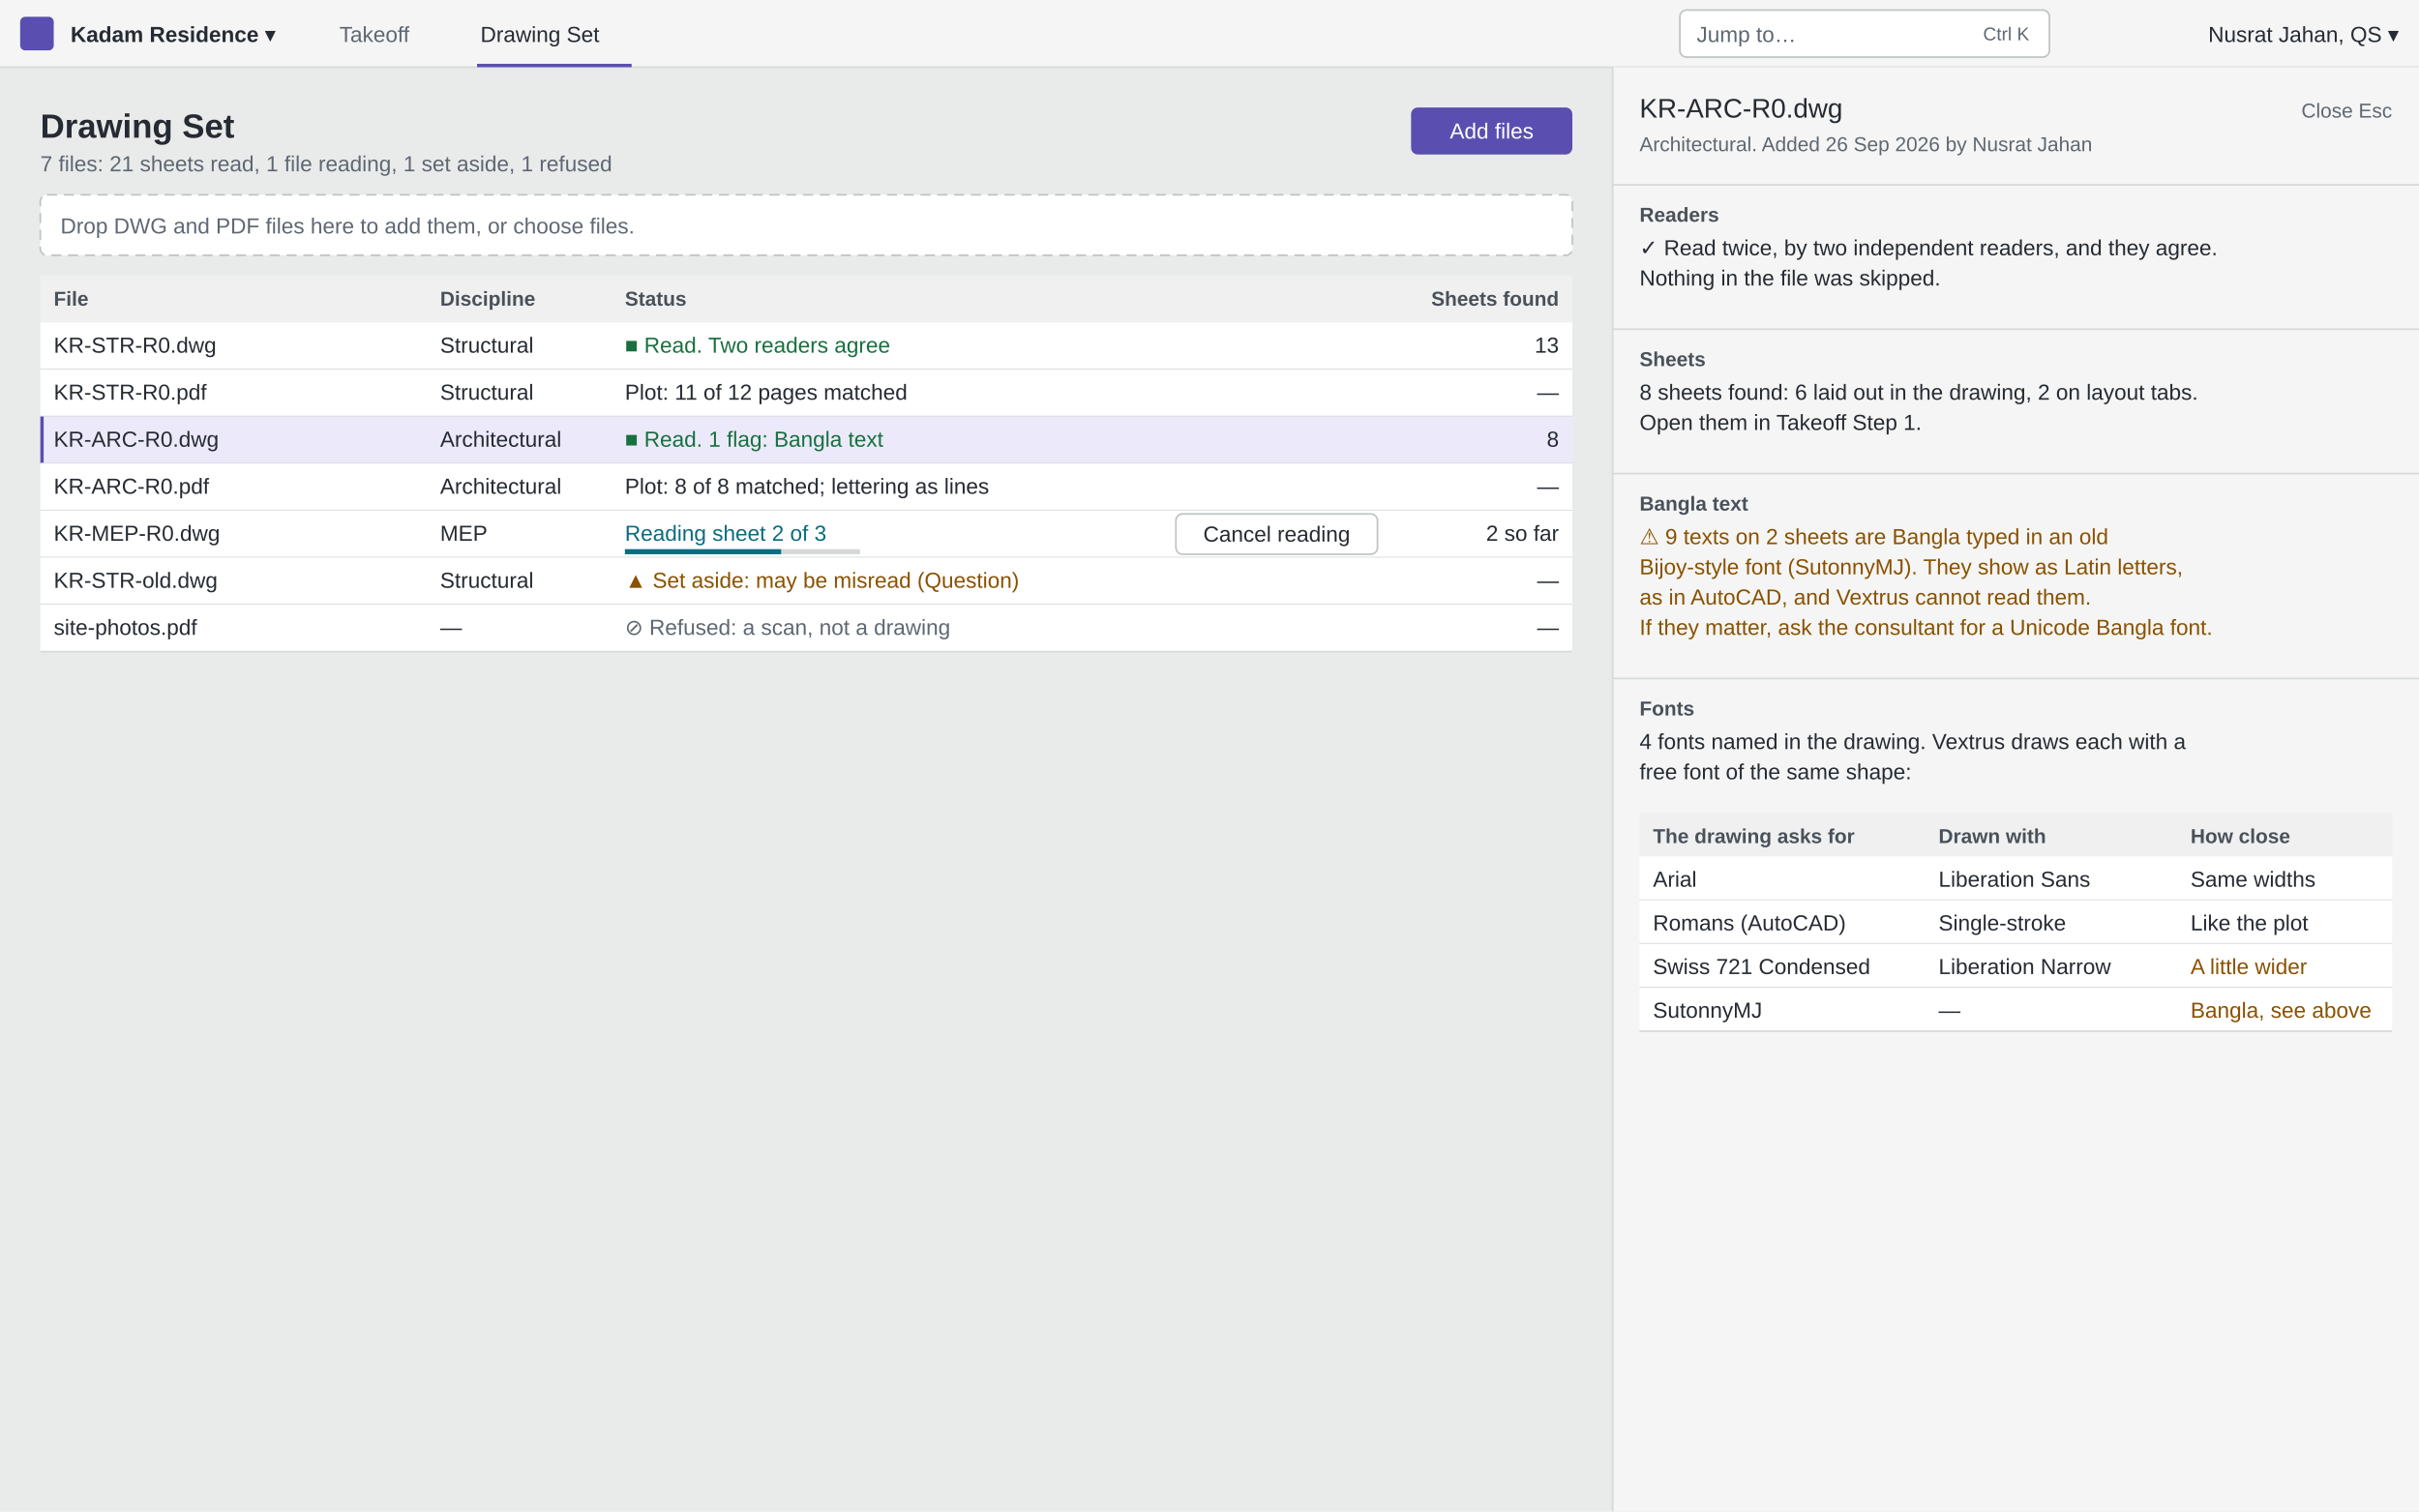
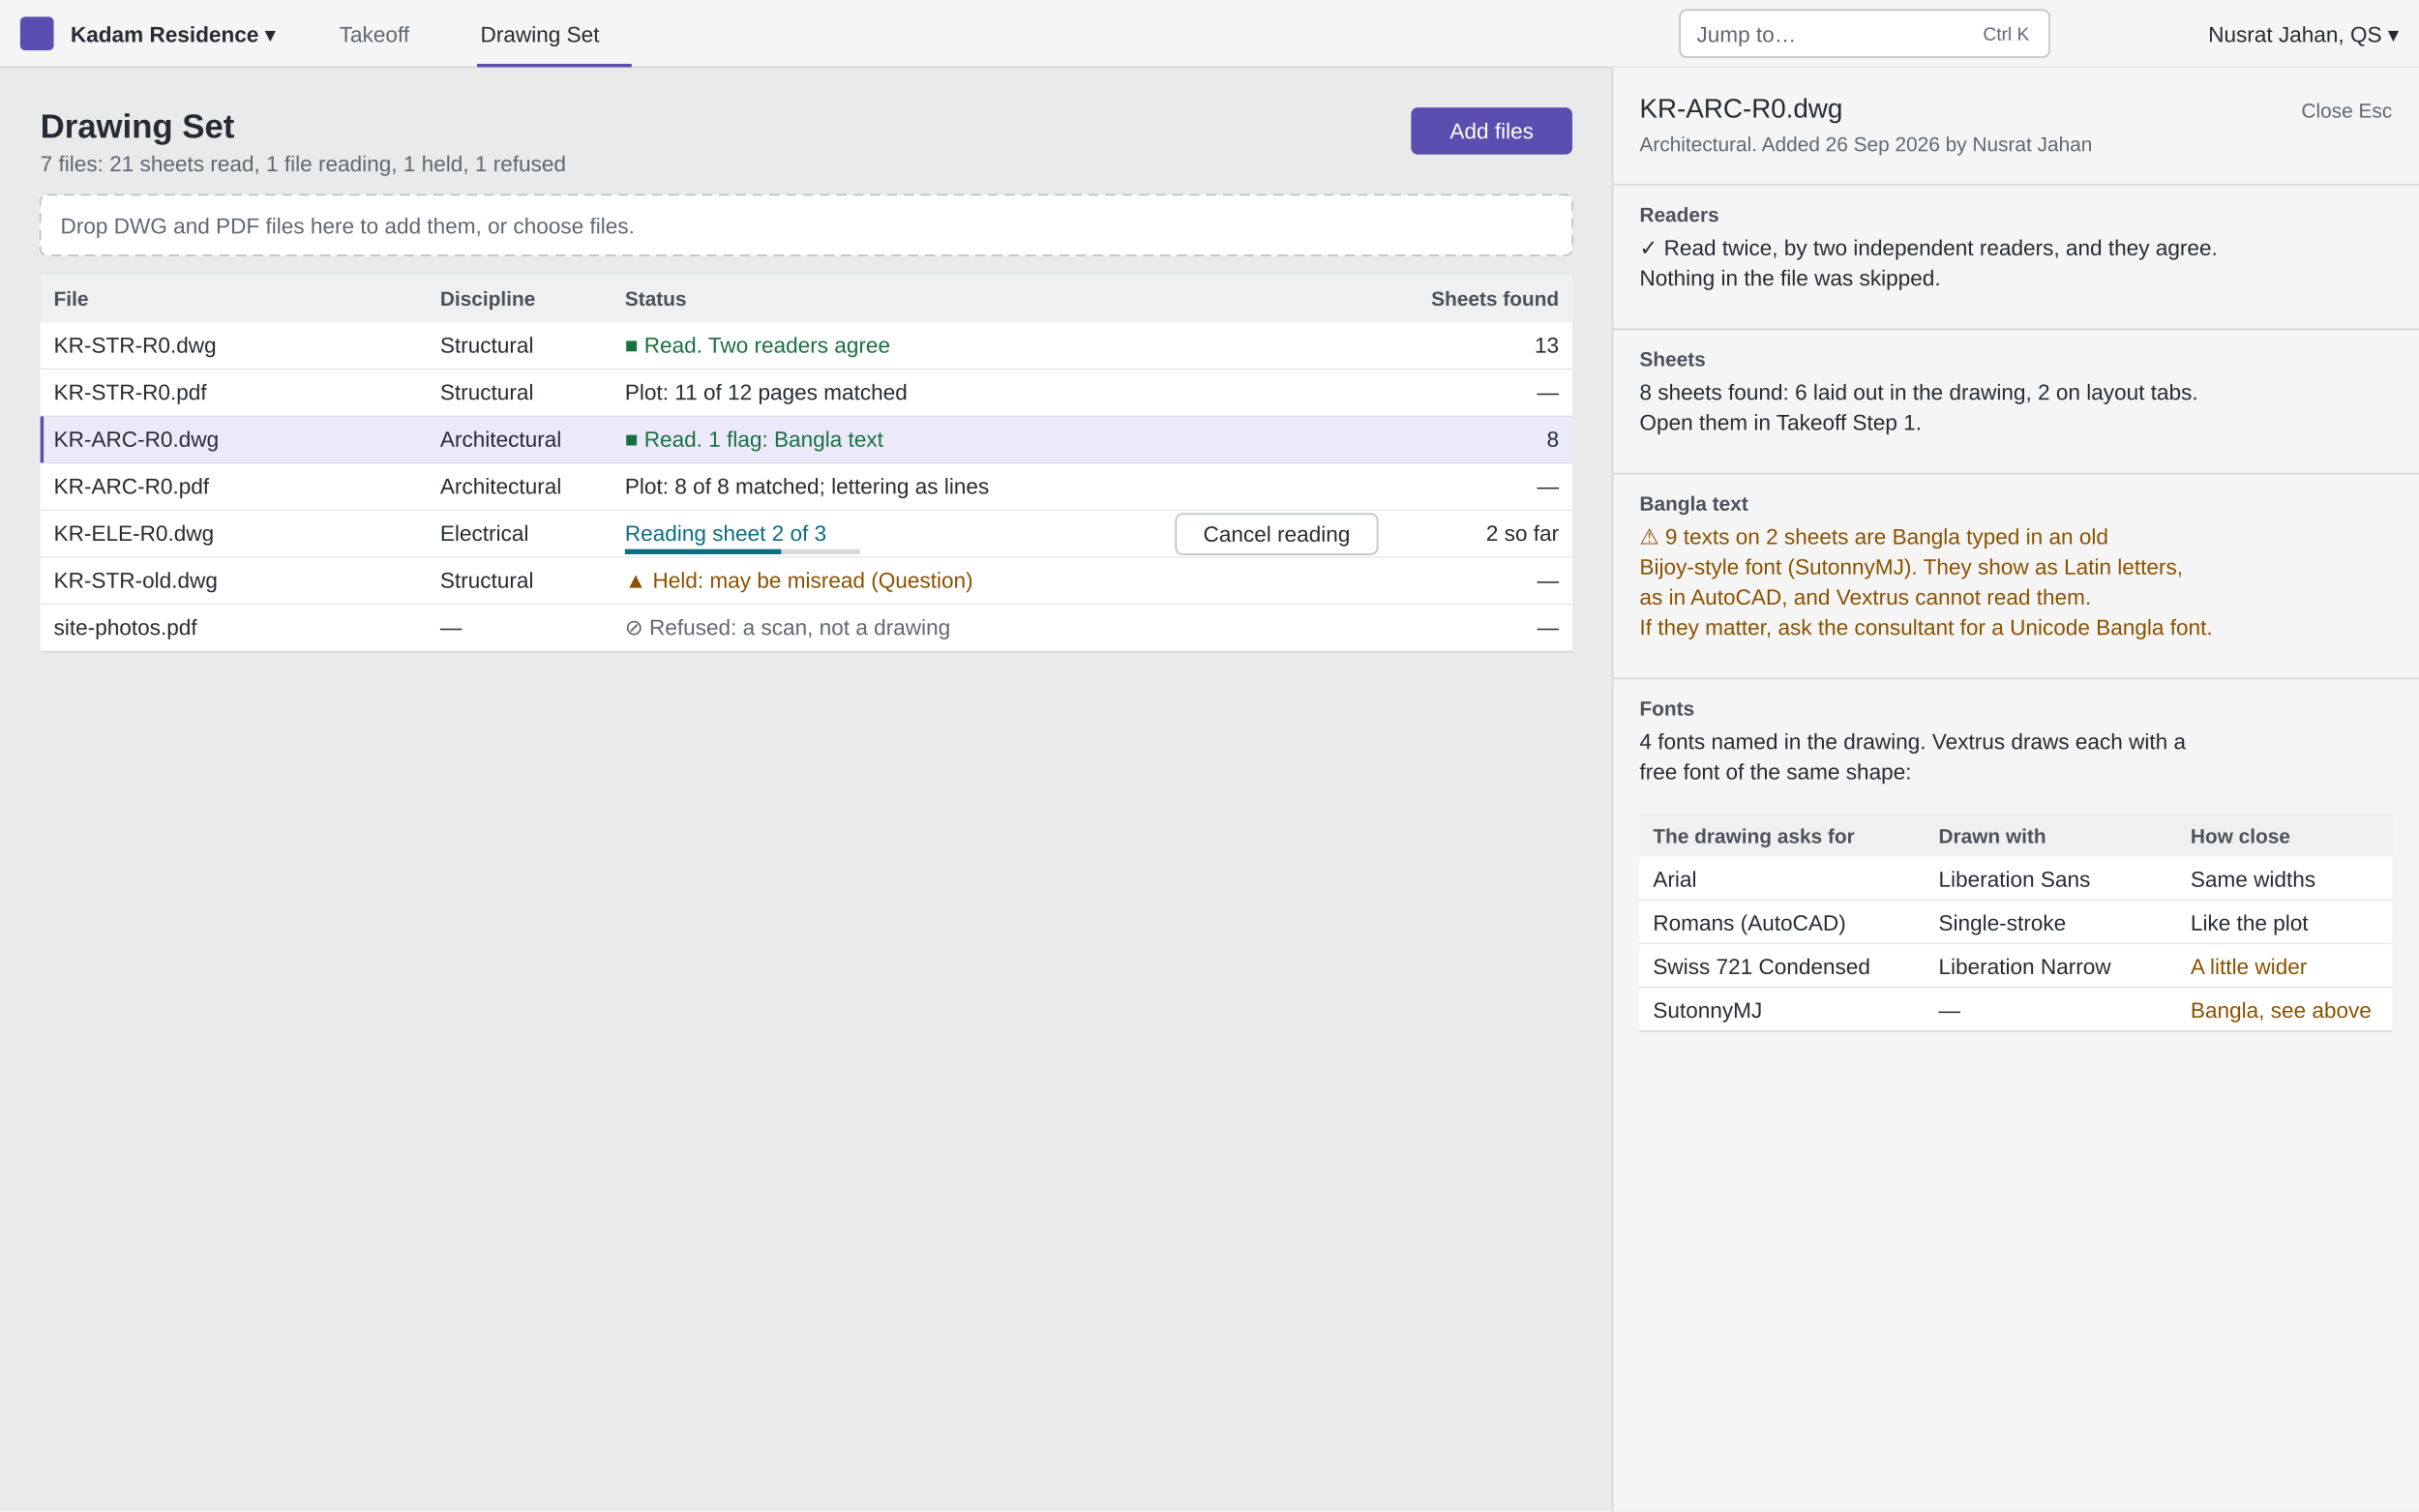
<svg xmlns="http://www.w3.org/2000/svg" width="1440" height="900" viewBox="0 0 1440 900" font-family="Archivo, Arial, sans-serif">
  <rect x="0" y="0" width="1440" height="900" rx="0" fill="#E9EBEA" />
  <rect x="0" y="0" width="1440" height="40" rx="0" fill="#F4F5F4" />
  <line x1="0" y1="40" x2="1440" y2="40" stroke="#D6D9D8" stroke-width="1" />
  <rect x="12" y="10" width="20" height="20" rx="3" fill="#5A4FB0" />
  <text x="42" y="25" font-size="13" fill="#262B33" font-weight="600" text-anchor="start">Kadam Residence ▾</text>
  <text x="202" y="25" font-size="13" fill="#5F6772" font-weight="400" text-anchor="start">Takeoff</text>
  <text x="286" y="25" font-size="13" fill="#262B33" font-weight="500" text-anchor="start">Drawing Set</text>
  <rect x="284" y="38" width="92" height="2" rx="0" fill="#5A4FB0" />
  <rect x="1000" y="6" width="220" height="28" rx="4" fill="#FFFFFF" stroke="#BFC4C3" stroke-width="1" />
  <text x="1010" y="25" font-size="13" fill="#5F6772" font-weight="400" text-anchor="start">Jump to…</text>
  <text x="1208" y="24" font-size="11" fill="#5F6772" font-weight="500" text-anchor="end">Ctrl K</text>
  <text x="1428" y="25" font-size="13" fill="#262B33" font-weight="400" text-anchor="end">Nusrat Jahan, QS ▾</text>
  <text x="24" y="82" font-size="20" fill="#262B33" font-weight="600" text-anchor="start">Drawing Set</text>
-   <text x="24" y="102" font-size="13" fill="#5F6772" font-weight="400" text-anchor="start">7 files: 21 sheets read, 1 file reading, 1 set aside, 1 refused</text>
+   <text x="24" y="102" font-size="13" fill="#5F6772" font-weight="400" text-anchor="start">7 files: 21 sheets read, 1 file reading, 1 held, 1 refused</text>
  <rect x="840" y="64" width="96" height="28" rx="4" fill="#5A4FB0" />
  <text x="888.0" y="82.5" font-size="13" fill="#fff" font-weight="500" text-anchor="middle">Add files</text>
  <rect x="24" y="116" width="912" height="36" rx="4" fill="#FFFFFF" stroke="#BFC4C3" stroke-width="1" stroke-dasharray="6 4" />
  <text x="36" y="139" font-size="13" fill="#5F6772" font-weight="400" text-anchor="start">Drop DWG and PDF files here to add them, or choose files.</text>
  <rect x="24" y="164" width="912" height="28" rx="0" fill="#EFF0EF" />
  <text x="32" y="182" font-size="12" fill="#4A515B" font-weight="600" text-anchor="start">File</text>
  <text x="262" y="182" font-size="12" fill="#4A515B" font-weight="600" text-anchor="start">Discipline</text>
  <text x="372" y="182" font-size="12" fill="#4A515B" font-weight="600" text-anchor="start">Status</text>
  <text x="928" y="182" font-size="12" fill="#4A515B" font-weight="600" text-anchor="end">Sheets found</text>
  <rect x="24" y="192" width="912" height="28" rx="0" fill="#FFFFFF" />
  <line x1="24" y1="220" x2="936" y2="220" stroke="#D6D9D8" stroke-width="1" />
  <text x="32" y="210" font-size="13" fill="#262B33" font-weight="400" text-anchor="start">KR-STR-R0.dwg</text>
  <text x="262" y="210" font-size="13" fill="#262B33" font-weight="400" text-anchor="start">Structural</text>
  <text x="372" y="210" font-size="13" fill="#18703F" font-weight="400" text-anchor="start">■ Read. Two readers agree</text>
  <text x="928" y="210" font-size="13" fill="#262B33" font-weight="400" text-anchor="end">13</text>
  <rect x="24" y="220" width="912" height="28" rx="0" fill="#FFFFFF" />
  <line x1="24" y1="248" x2="936" y2="248" stroke="#D6D9D8" stroke-width="1" />
  <text x="32" y="238" font-size="13" fill="#262B33" font-weight="400" text-anchor="start">KR-STR-R0.pdf</text>
  <text x="262" y="238" font-size="13" fill="#262B33" font-weight="400" text-anchor="start">Structural</text>
  <text x="372" y="238" font-size="13" fill="#262B33" font-weight="400" text-anchor="start">Plot: 11 of 12 pages matched</text>
  <text x="928" y="238" font-size="13" fill="#262B33" font-weight="400" text-anchor="end">—</text>
  <rect x="24" y="248" width="912" height="28" rx="0" fill="#ECEAFA" />
  <rect x="24" y="248" width="2" height="28" rx="0" fill="#5A4FB0" />
  <line x1="24" y1="276" x2="936" y2="276" stroke="#D6D9D8" stroke-width="1" />
  <text x="32" y="266" font-size="13" fill="#262B33" font-weight="400" text-anchor="start">KR-ARC-R0.dwg</text>
  <text x="262" y="266" font-size="13" fill="#262B33" font-weight="400" text-anchor="start">Architectural</text>
  <text x="372" y="266" font-size="13" fill="#18703F" font-weight="400" text-anchor="start">■ Read. 1 flag: Bangla text</text>
  <text x="928" y="266" font-size="13" fill="#262B33" font-weight="400" text-anchor="end">8</text>
  <rect x="24" y="276" width="912" height="28" rx="0" fill="#FFFFFF" />
  <line x1="24" y1="304" x2="936" y2="304" stroke="#D6D9D8" stroke-width="1" />
  <text x="32" y="294" font-size="13" fill="#262B33" font-weight="400" text-anchor="start">KR-ARC-R0.pdf</text>
  <text x="262" y="294" font-size="13" fill="#262B33" font-weight="400" text-anchor="start">Architectural</text>
  <text x="372" y="294" font-size="13" fill="#262B33" font-weight="400" text-anchor="start">Plot: 8 of 8 matched; lettering as lines</text>
  <text x="928" y="294" font-size="13" fill="#262B33" font-weight="400" text-anchor="end">—</text>
  <rect x="24" y="304" width="912" height="28" rx="0" fill="#FFFFFF" />
  <line x1="24" y1="332" x2="936" y2="332" stroke="#D6D9D8" stroke-width="1" />
-   <text x="32" y="322" font-size="13" fill="#262B33" font-weight="400" text-anchor="start">KR-MEP-R0.dwg</text>
-   <text x="262" y="322" font-size="13" fill="#262B33" font-weight="400" text-anchor="start">MEP</text>
+   <text x="32" y="322" font-size="13" fill="#262B33" font-weight="400" text-anchor="start">KR-ELE-R0.dwg</text>
+   <text x="262" y="322" font-size="13" fill="#262B33" font-weight="400" text-anchor="start">Electrical</text>
  <text x="372" y="322" font-size="13" fill="#0A6C80" font-weight="400" text-anchor="start">Reading sheet 2 of 3</text>
  <text x="928" y="322" font-size="13" fill="#262B33" font-weight="400" text-anchor="end">2 so far</text>
  <rect x="24" y="332" width="912" height="28" rx="0" fill="#FFFFFF" />
  <line x1="24" y1="360" x2="936" y2="360" stroke="#D6D9D8" stroke-width="1" />
  <text x="32" y="350" font-size="13" fill="#262B33" font-weight="400" text-anchor="start">KR-STR-old.dwg</text>
  <text x="262" y="350" font-size="13" fill="#262B33" font-weight="400" text-anchor="start">Structural</text>
-   <text x="372" y="350" font-size="13" fill="#8A5100" font-weight="400" text-anchor="start">▲ Set aside: may be misread (Question)</text>
+   <text x="372" y="350" font-size="13" fill="#8A5100" font-weight="400" text-anchor="start">▲ Held: may be misread (Question)</text>
  <text x="928" y="350" font-size="13" fill="#262B33" font-weight="400" text-anchor="end">—</text>
  <rect x="24" y="360" width="912" height="28" rx="0" fill="#FFFFFF" />
  <line x1="24" y1="388" x2="936" y2="388" stroke="#D6D9D8" stroke-width="1" />
  <text x="32" y="378" font-size="13" fill="#262B33" font-weight="400" text-anchor="start">site-photos.pdf</text>
  <text x="262" y="378" font-size="13" fill="#262B33" font-weight="400" text-anchor="start">—</text>
  <text x="372" y="378" font-size="13" fill="#5F6772" font-weight="400" text-anchor="start">⊘ Refused: a scan, not a drawing</text>
  <text x="928" y="378" font-size="13" fill="#262B33" font-weight="400" text-anchor="end">—</text>
  <rect x="372" y="327" width="140" height="3" rx="0" fill="#D6D9D8" />
  <rect x="372" y="327" width="93" height="3" rx="0" fill="#0A6C80" />
  <rect x="700" y="306" width="120" height="24" rx="4" fill="#FFFFFF" stroke="#BFC4C3" stroke-width="1" />
  <text x="760.0" y="322.5" font-size="13" fill="#262B33" font-weight="500" text-anchor="middle">Cancel reading</text>
  <rect x="960" y="40" width="480" height="860" rx="0" fill="#F4F5F4" />
  <line x1="960" y1="40" x2="960" y2="900" stroke="#D6D9D8" stroke-width="1" />
  <text x="976" y="70" font-size="16" fill="#262B33" font-weight="500" text-anchor="start">KR-ARC-R0.dwg</text>
  <text x="1424" y="70" font-size="12" fill="#5F6772" font-weight="400" text-anchor="end">Close  Esc</text>
  <text x="976" y="90" font-size="12" fill="#5F6772" font-weight="400" text-anchor="start">Architectural. Added 26 Sep 2026 by Nusrat Jahan</text>
  <line x1="960" y1="110" x2="1440" y2="110" stroke="#D6D9D8" stroke-width="1" />
  <text x="976" y="132" font-size="12" fill="#4A515B" font-weight="600" text-anchor="start">Readers</text>
  <text x="976" y="152" font-size="13" fill="#262B33" font-weight="400" text-anchor="start">✓ Read twice, by two independent readers, and they agree.</text>
  <text x="976" y="170" font-size="13" fill="#262B33" font-weight="400" text-anchor="start">Nothing in the file was skipped.</text>
  <line x1="960" y1="196" x2="1440" y2="196" stroke="#D6D9D8" stroke-width="1" />
  <text x="976" y="218" font-size="12" fill="#4A515B" font-weight="600" text-anchor="start">Sheets</text>
  <text x="976" y="238" font-size="13" fill="#262B33" font-weight="400" text-anchor="start">8 sheets found: 6 laid out in the drawing, 2 on layout tabs.</text>
  <text x="976" y="256" font-size="13" fill="#262B33" font-weight="400" text-anchor="start">Open them in Takeoff Step 1.</text>
  <line x1="960" y1="282" x2="1440" y2="282" stroke="#D6D9D8" stroke-width="1" />
  <text x="976" y="304" font-size="12" fill="#4A515B" font-weight="600" text-anchor="start">Bangla text</text>
  <text x="976" y="324" font-size="13" fill="#8A5100" font-weight="400" text-anchor="start">⚠ 9 texts on 2 sheets are Bangla typed in an old</text>
  <text x="976" y="342" font-size="13" fill="#8A5100" font-weight="400" text-anchor="start">Bijoy-style font (SutonnyMJ). They show as Latin letters,</text>
  <text x="976" y="360" font-size="13" fill="#8A5100" font-weight="400" text-anchor="start">as in AutoCAD, and Vextrus cannot read them.</text>
  <text x="976" y="378" font-size="13" fill="#8A5100" font-weight="400" text-anchor="start">If they matter, ask the consultant for a Unicode Bangla font.</text>
  <line x1="960" y1="404" x2="1440" y2="404" stroke="#D6D9D8" stroke-width="1" />
  <text x="976" y="426" font-size="12" fill="#4A515B" font-weight="600" text-anchor="start">Fonts</text>
  <text x="976" y="446" font-size="13" fill="#262B33" font-weight="400" text-anchor="start">4 fonts named in the drawing. Vextrus draws each with a</text>
  <text x="976" y="464" font-size="13" fill="#262B33" font-weight="400" text-anchor="start">free font of the same shape:</text>
  <rect x="976" y="484" width="448" height="26" rx="0" fill="#EFF0EF" />
  <text x="984" y="502" font-size="12" fill="#4A515B" font-weight="600" text-anchor="start">The drawing asks for</text>
  <text x="1154" y="502" font-size="12" fill="#4A515B" font-weight="600" text-anchor="start">Drawn with</text>
  <text x="1304" y="502" font-size="12" fill="#4A515B" font-weight="600" text-anchor="start">How close</text>
  <rect x="976" y="510" width="448" height="26" rx="0" fill="#FFFFFF" />
  <line x1="976" y1="536" x2="1424" y2="536" stroke="#D6D9D8" stroke-width="1" />
  <text x="984" y="528" font-size="13" fill="#262B33" font-weight="400" text-anchor="start">Arial</text>
  <text x="1154" y="528" font-size="13" fill="#262B33" font-weight="400" text-anchor="start">Liberation Sans</text>
  <text x="1304" y="528" font-size="13" fill="#262B33" font-weight="400" text-anchor="start">Same widths</text>
  <rect x="976" y="536" width="448" height="26" rx="0" fill="#FFFFFF" />
  <line x1="976" y1="562" x2="1424" y2="562" stroke="#D6D9D8" stroke-width="1" />
  <text x="984" y="554" font-size="13" fill="#262B33" font-weight="400" text-anchor="start">Romans (AutoCAD)</text>
  <text x="1154" y="554" font-size="13" fill="#262B33" font-weight="400" text-anchor="start">Single-stroke</text>
  <text x="1304" y="554" font-size="13" fill="#262B33" font-weight="400" text-anchor="start">Like the plot</text>
  <rect x="976" y="562" width="448" height="26" rx="0" fill="#FFFFFF" />
  <line x1="976" y1="588" x2="1424" y2="588" stroke="#D6D9D8" stroke-width="1" />
  <text x="984" y="580" font-size="13" fill="#262B33" font-weight="400" text-anchor="start">Swiss 721 Condensed</text>
  <text x="1154" y="580" font-size="13" fill="#262B33" font-weight="400" text-anchor="start">Liberation Narrow</text>
  <text x="1304" y="580" font-size="13" fill="#8A5100" font-weight="400" text-anchor="start">A little wider</text>
  <rect x="976" y="588" width="448" height="26" rx="0" fill="#FFFFFF" />
  <line x1="976" y1="614" x2="1424" y2="614" stroke="#D6D9D8" stroke-width="1" />
  <text x="984" y="606" font-size="13" fill="#262B33" font-weight="400" text-anchor="start">SutonnyMJ</text>
  <text x="1154" y="606" font-size="13" fill="#262B33" font-weight="400" text-anchor="start">—</text>
  <text x="1304" y="606" font-size="13" fill="#8A5100" font-weight="400" text-anchor="start">Bangla, see above</text>
</svg>
